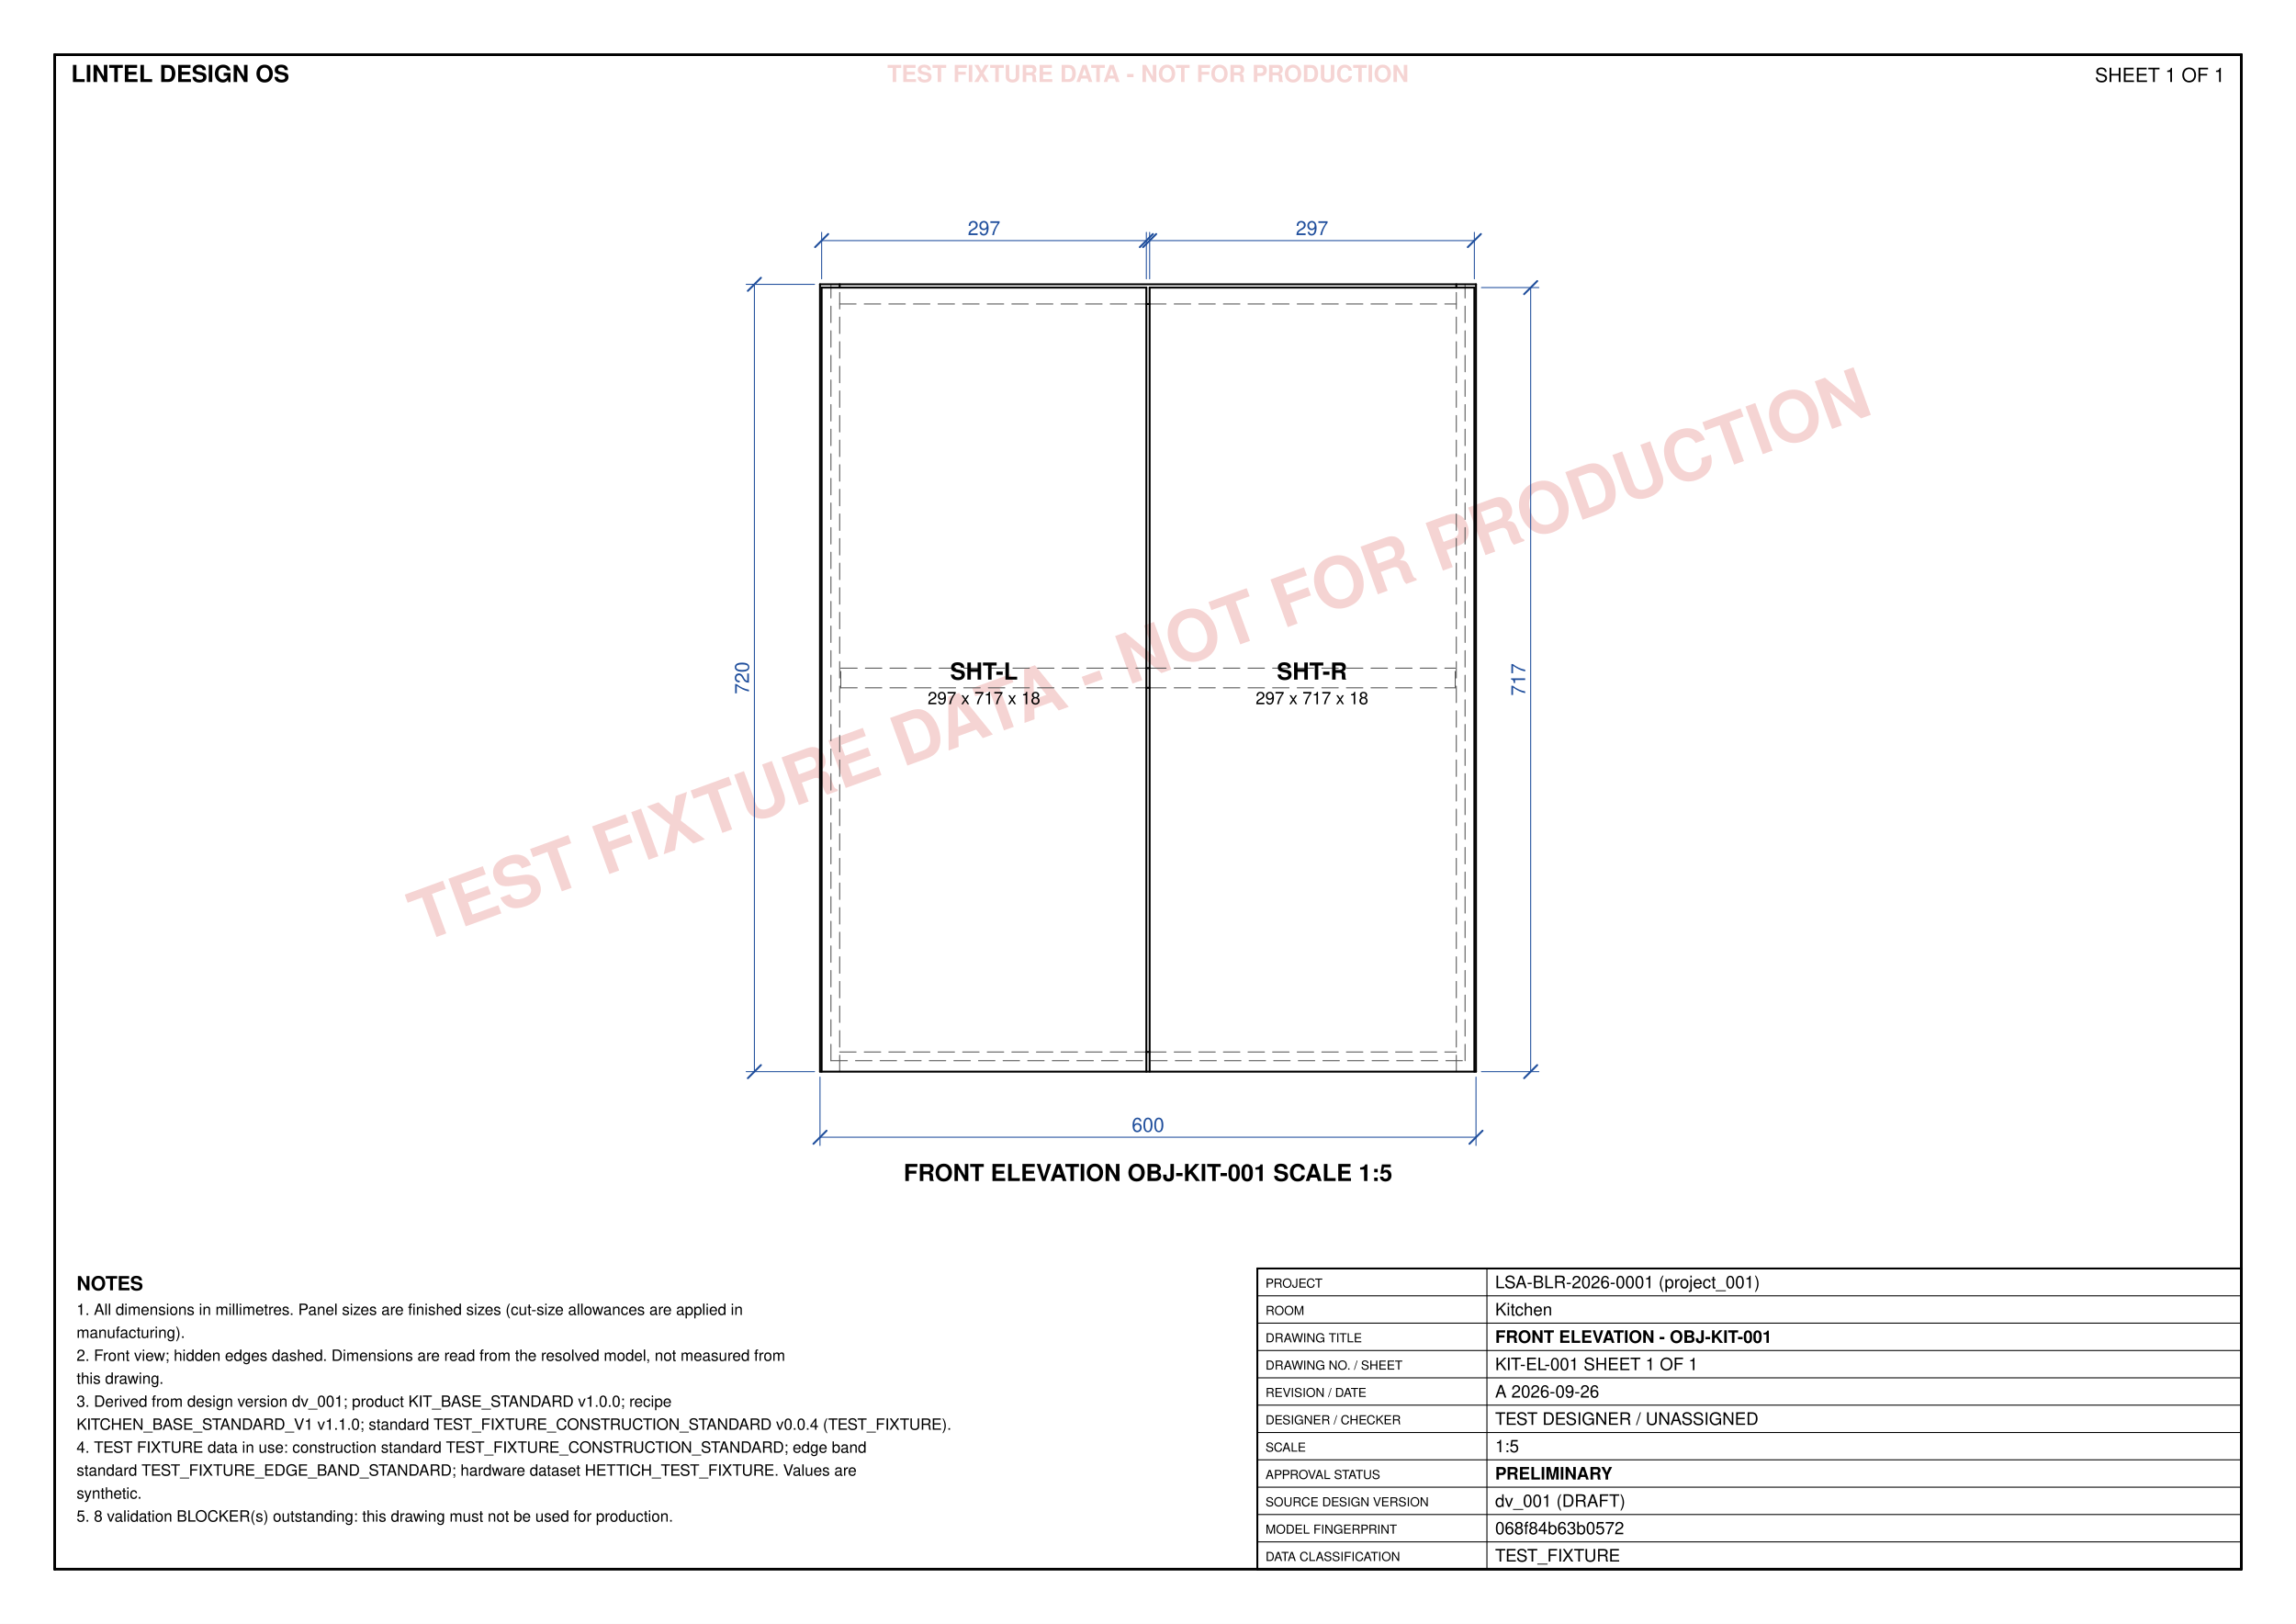
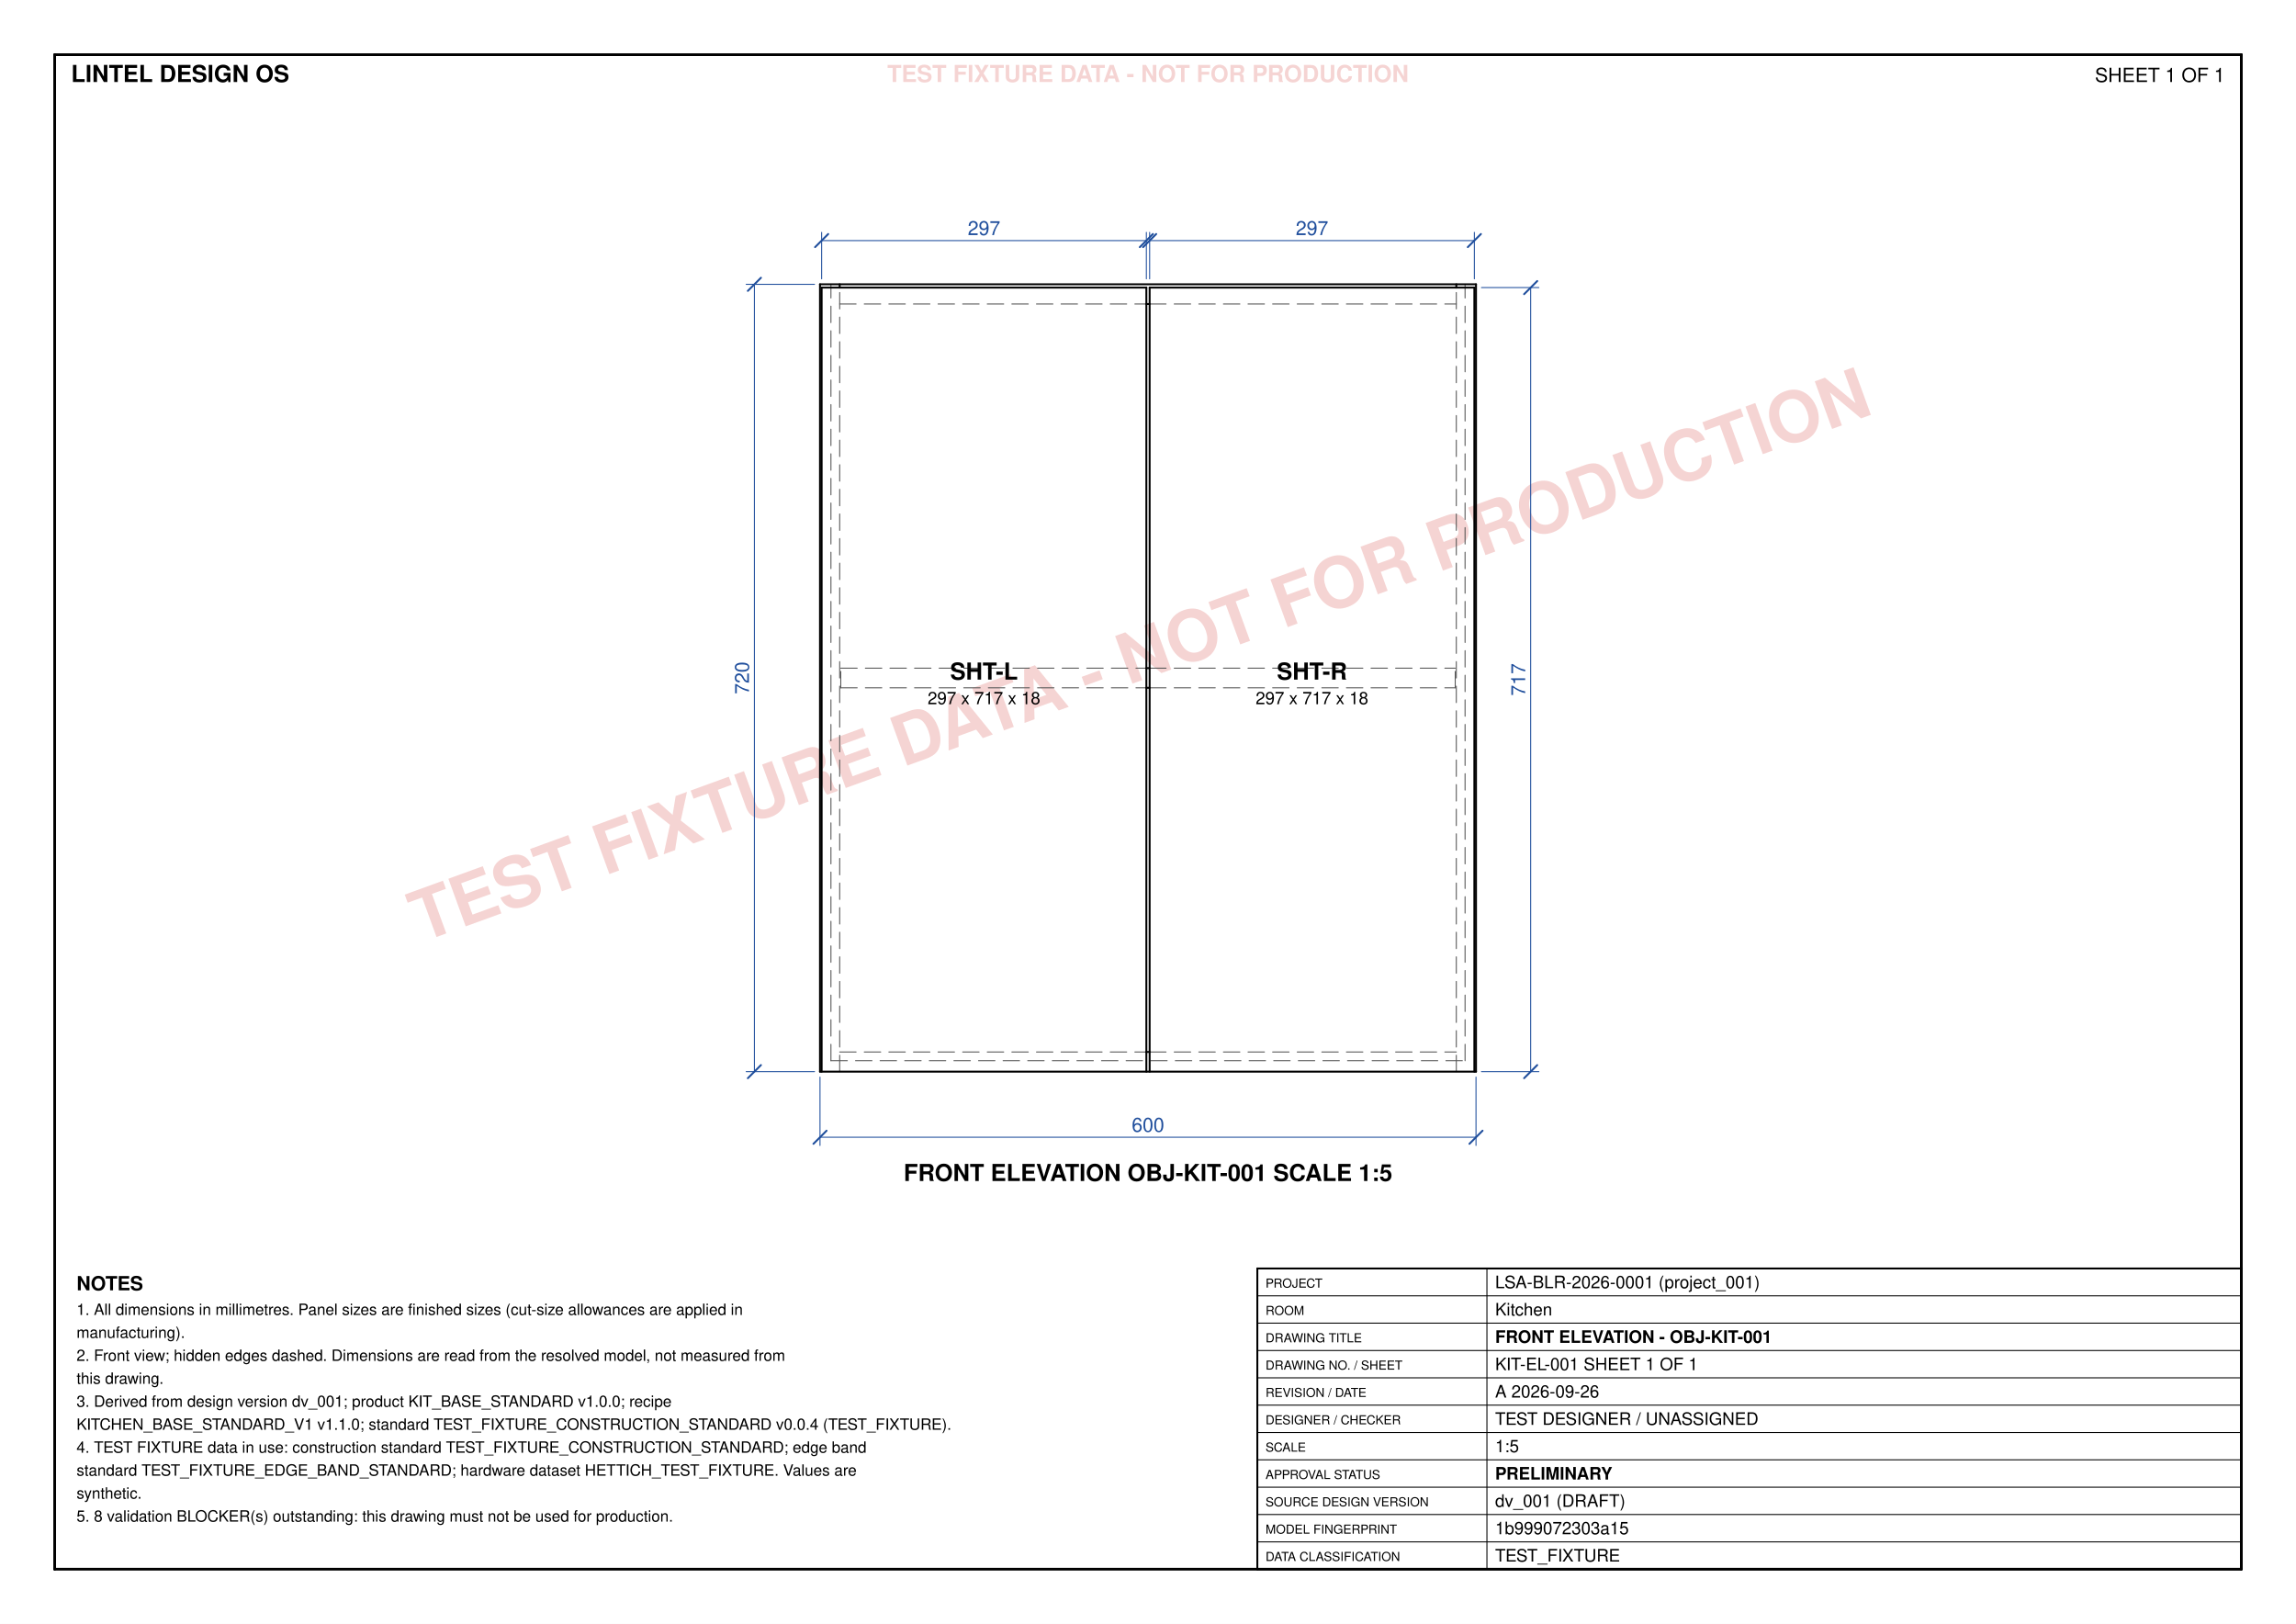
- <svg xmlns="http://www.w3.org/2000/svg" width="420mm" height="297mm" viewBox="0 0 420 297" data-drawing-id="DRW:dv_001:obj_001:FRONT_ELEVATION:KIT-EL-001:RA" data-drawing-type="FRONT_ELEVATION" data-status="PRELIMINARY" data-design-version="dv_001" data-model-fingerprint="068f84b63b0572" data-classification="TEST_FIXTURE" data-content-hash="1f19ef38de1ee3" data-sheet="1/1">
+ <svg xmlns="http://www.w3.org/2000/svg" width="420mm" height="297mm" viewBox="0 0 420 297" data-drawing-id="DRW:dv_001:obj_001:FRONT_ELEVATION:KIT-EL-001:RA" data-drawing-type="FRONT_ELEVATION" data-status="PRELIMINARY" data-design-version="dv_001" data-model-fingerprint="1b999072303a15" data-classification="TEST_FIXTURE" data-content-hash="0012051628077b" data-sheet="1/1">
  <rect x="0" y="0" width="420" height="297" fill="#ffffff" />
  <g id="WATERMARK" fill="#d9534f" stroke="#d9534f" opacity="0.25" font-family="Helvetica, Arial, sans-serif" stroke-linecap="round">
    <text stroke="none" x="210" y="124" font-size="12.714" text-anchor="middle" font-weight="bold" transform="rotate(-20 210 124)">TEST FIXTURE DATA - NOT FOR PRODUCTION</text>
    <text stroke="none" x="210" y="15" font-size="4.286" text-anchor="middle" font-weight="bold">TEST FIXTURE DATA - NOT FOR PRODUCTION</text>
  </g>
  <g id="BORDER" fill="#000000" stroke="#000000" font-family="Helvetica, Arial, sans-serif" stroke-linecap="round">
    <line fill="none" x1="10" y1="10" x2="410" y2="10" stroke-width="0.5" />
    <line fill="none" x1="410" y1="10" x2="410" y2="287" stroke-width="0.5" />
    <line fill="none" x1="410" y1="287" x2="10" y2="287" stroke-width="0.5" />
    <line fill="none" x1="10" y1="287" x2="10" y2="10" stroke-width="0.5" />
    <text stroke="none" x="13" y="15" font-size="4.286" text-anchor="start" font-weight="bold">LINTEL DESIGN OS</text>
    <text stroke="none" x="407" y="15" font-size="3.571" text-anchor="end">SHEET 1 OF 1</text>
  </g>
  <g id="HIDDEN" fill="#555555" stroke="#555555" font-family="Helvetica, Arial, sans-serif" stroke-linecap="round">
    <line fill="none" x1="152" y1="194" x2="268" y2="194" stroke-width="0.18" stroke-dasharray="3 1.5" />
    <line fill="none" x1="153.6" y1="192.4" x2="209.7" y2="192.4" stroke-width="0.18" stroke-dasharray="3 1.5" />
    <line fill="none" x1="210.3" y1="192.4" x2="266.4" y2="192.4" stroke-width="0.18" stroke-dasharray="3 1.5" />
    <line fill="none" x1="153.8" y1="125.8" x2="209.7" y2="125.8" stroke-width="0.18" stroke-dasharray="3 1.5" />
    <line fill="none" x1="210.3" y1="125.8" x2="266.2" y2="125.8" stroke-width="0.18" stroke-dasharray="3 1.5" />
    <line fill="none" x1="153.8" y1="122.2" x2="209.7" y2="122.2" stroke-width="0.18" stroke-dasharray="3 1.5" />
    <line fill="none" x1="210.3" y1="122.2" x2="266.2" y2="122.2" stroke-width="0.18" stroke-dasharray="3 1.5" />
    <line fill="none" x1="153.6" y1="55.6" x2="209.7" y2="55.6" stroke-width="0.18" stroke-dasharray="3 1.5" />
    <line fill="none" x1="210.3" y1="55.6" x2="266.4" y2="55.6" stroke-width="0.18" stroke-dasharray="3 1.5" />
    <line fill="none" x1="152" y1="194" x2="152" y2="52" stroke-width="0.18" stroke-dasharray="3 1.5" />
    <line fill="none" x1="153.6" y1="196" x2="153.6" y2="52.6" stroke-width="0.18" stroke-dasharray="3 1.5" />
    <line fill="none" x1="153.8" y1="125.8" x2="153.8" y2="122.2" stroke-width="0.18" stroke-dasharray="3 1.5" />
    <line fill="none" x1="266.2" y1="125.8" x2="266.2" y2="122.2" stroke-width="0.18" stroke-dasharray="3 1.5" />
    <line fill="none" x1="266.4" y1="196" x2="266.4" y2="52.6" stroke-width="0.18" stroke-dasharray="3 1.5" />
    <line fill="none" x1="268" y1="194" x2="268" y2="52" stroke-width="0.18" stroke-dasharray="3 1.5" />
  </g>
  <g id="VISIBLE" fill="#000000" stroke="#000000" font-family="Helvetica, Arial, sans-serif" stroke-linecap="round">
    <line fill="none" x1="150" y1="196" x2="270" y2="196" stroke-width="0.35" />
    <line fill="none" x1="209.7" y1="192.4" x2="210.3" y2="192.4" stroke-width="0.35" />
    <line fill="none" x1="209.7" y1="125.8" x2="210.3" y2="125.8" stroke-width="0.35" />
    <line fill="none" x1="209.7" y1="122.2" x2="210.3" y2="122.2" stroke-width="0.35" />
    <line fill="none" x1="209.7" y1="55.6" x2="210.3" y2="55.6" stroke-width="0.35" />
    <line fill="none" x1="150.3" y1="52.6" x2="209.7" y2="52.6" stroke-width="0.35" />
    <line fill="none" x1="210.3" y1="52.6" x2="269.7" y2="52.6" stroke-width="0.35" />
    <line fill="none" x1="150" y1="52" x2="270" y2="52" stroke-width="0.35" />
    <line fill="none" x1="150" y1="196" x2="150" y2="52" stroke-width="0.35" />
    <line fill="none" x1="150.3" y1="196" x2="150.3" y2="52.6" stroke-width="0.35" />
    <line fill="none" x1="153.6" y1="52.6" x2="153.6" y2="52" stroke-width="0.35" />
    <line fill="none" x1="209.7" y1="196" x2="209.7" y2="52.6" stroke-width="0.35" />
    <line fill="none" x1="210.3" y1="196" x2="210.3" y2="52.6" stroke-width="0.35" />
    <line fill="none" x1="266.4" y1="52.6" x2="266.4" y2="52" stroke-width="0.35" />
    <line fill="none" x1="269.7" y1="196" x2="269.7" y2="52.6" stroke-width="0.35" />
    <line fill="none" x1="270" y1="196" x2="270" y2="52" stroke-width="0.35" />
  </g>
  <g id="DIMENSION" fill="#1f4e9c" stroke="#1f4e9c" font-family="Helvetica, Arial, sans-serif" stroke-linecap="round">
    <line fill="none" x1="150" y1="197" x2="150" y2="209.5" stroke-width="0.18" />
    <line fill="none" x1="148.8" y1="209.2" x2="151.2" y2="206.8" stroke-width="0.35" />
    <line fill="none" x1="270" y1="197" x2="270" y2="209.5" stroke-width="0.18" />
    <line fill="none" x1="268.8" y1="209.2" x2="271.2" y2="206.8" stroke-width="0.35" />
    <line fill="none" x1="150" y1="208" x2="270" y2="208" stroke-width="0.18" />
    <text stroke="none" x="210" y="207" font-size="3.571" text-anchor="middle">600</text>
    <line fill="none" x1="149" y1="196" x2="136.5" y2="196" stroke-width="0.18" />
    <line fill="none" x1="136.8" y1="197.2" x2="139.2" y2="194.8" stroke-width="0.35" />
    <line fill="none" x1="149" y1="52" x2="136.5" y2="52" stroke-width="0.18" />
    <line fill="none" x1="136.8" y1="53.2" x2="139.2" y2="50.8" stroke-width="0.35" />
    <line fill="none" x1="138" y1="196" x2="138" y2="52" stroke-width="0.18" />
    <text stroke="none" x="137" y="124" font-size="3.571" text-anchor="middle" transform="rotate(-90 137 124)">720</text>
    <line fill="none" x1="150.3" y1="51" x2="150.3" y2="42.5" stroke-width="0.18" />
    <line fill="none" x1="149.1" y1="45.2" x2="151.5" y2="42.8" stroke-width="0.35" />
    <line fill="none" x1="209.7" y1="51" x2="209.7" y2="42.5" stroke-width="0.18" />
    <line fill="none" x1="208.5" y1="45.2" x2="210.9" y2="42.8" stroke-width="0.35" />
    <line fill="none" x1="150.3" y1="44" x2="209.7" y2="44" stroke-width="0.18" />
    <text stroke="none" x="180" y="43" font-size="3.571" text-anchor="middle">297</text>
    <line fill="none" x1="210.3" y1="51" x2="210.3" y2="42.5" stroke-width="0.18" />
    <line fill="none" x1="209.1" y1="45.2" x2="211.5" y2="42.8" stroke-width="0.35" />
    <line fill="none" x1="269.7" y1="51" x2="269.7" y2="42.5" stroke-width="0.18" />
    <line fill="none" x1="268.5" y1="45.2" x2="270.9" y2="42.8" stroke-width="0.35" />
    <line fill="none" x1="210.3" y1="44" x2="269.7" y2="44" stroke-width="0.18" />
    <text stroke="none" x="240" y="43" font-size="3.571" text-anchor="middle">297</text>
    <line fill="none" x1="271" y1="196" x2="281.5" y2="196" stroke-width="0.18" />
    <line fill="none" x1="278.8" y1="197.2" x2="281.2" y2="194.8" stroke-width="0.35" />
    <line fill="none" x1="271" y1="52.6" x2="281.5" y2="52.6" stroke-width="0.18" />
    <line fill="none" x1="278.8" y1="53.8" x2="281.2" y2="51.4" stroke-width="0.35" />
    <line fill="none" x1="280" y1="196" x2="280" y2="52.6" stroke-width="0.18" />
    <text stroke="none" x="279" y="124.3" font-size="3.571" text-anchor="middle" transform="rotate(-90 279 124.3)">717</text>
  </g>
  <g id="ANNOTATION" fill="#000000" stroke="#000000" font-family="Helvetica, Arial, sans-serif" stroke-linecap="round">
    <text stroke="none" x="180" y="124.3" font-size="4.286" text-anchor="middle" font-weight="bold">SHT-L</text>
    <text stroke="none" x="180" y="128.8" font-size="3.143" text-anchor="middle">297 x 717 x 18</text>
    <text stroke="none" x="240" y="124.3" font-size="4.286" text-anchor="middle" font-weight="bold">SHT-R</text>
    <text stroke="none" x="240" y="128.8" font-size="3.143" text-anchor="middle">297 x 717 x 18</text>
    <text stroke="none" x="210" y="216" font-size="4.286" text-anchor="middle" font-weight="bold">FRONT ELEVATION  OBJ-KIT-001  SCALE 1:5</text>
    <text stroke="none" x="14" y="236" font-size="3.571" text-anchor="start" font-weight="bold">NOTES</text>
    <text stroke="none" x="14" y="240.5" font-size="2.857" text-anchor="start">1. All dimensions in millimetres. Panel sizes are finished sizes (cut-size allowances are applied in</text>
    <text stroke="none" x="14" y="244.7" font-size="2.857" text-anchor="start">   manufacturing).</text>
    <text stroke="none" x="14" y="248.9" font-size="2.857" text-anchor="start">2. Front view; hidden edges dashed. Dimensions are read from the resolved model, not measured from</text>
    <text stroke="none" x="14" y="253.1" font-size="2.857" text-anchor="start">   this drawing.</text>
    <text stroke="none" x="14" y="257.3" font-size="2.857" text-anchor="start">3. Derived from design version dv_001; product KIT_BASE_STANDARD v1.0.0; recipe</text>
    <text stroke="none" x="14" y="261.5" font-size="2.857" text-anchor="start">   KITCHEN_BASE_STANDARD_V1 v1.1.0; standard TEST_FIXTURE_CONSTRUCTION_STANDARD v0.0.4 (TEST_FIXTURE).</text>
    <text stroke="none" x="14" y="265.7" font-size="2.857" text-anchor="start">4. TEST FIXTURE data in use: construction standard TEST_FIXTURE_CONSTRUCTION_STANDARD; edge band</text>
    <text stroke="none" x="14" y="269.9" font-size="2.857" text-anchor="start">   standard TEST_FIXTURE_EDGE_BAND_STANDARD; hardware dataset HETTICH_TEST_FIXTURE. Values are</text>
    <text stroke="none" x="14" y="274.1" font-size="2.857" text-anchor="start">   synthetic.</text>
    <text stroke="none" x="14" y="278.3" font-size="2.857" text-anchor="start">5. 8 validation BLOCKER(s) outstanding: this drawing must not be used for production.</text>
  </g>
  <g id="TITLE_BLOCK" fill="#000000" stroke="#000000" font-family="Helvetica, Arial, sans-serif" stroke-linecap="round">
    <line fill="none" x1="230" y1="232" x2="410" y2="232" stroke-width="0.35" />
    <line fill="none" x1="410" y1="232" x2="410" y2="287" stroke-width="0.35" />
    <line fill="none" x1="410" y1="287" x2="230" y2="287" stroke-width="0.35" />
    <line fill="none" x1="230" y1="287" x2="230" y2="232" stroke-width="0.35" />
    <line fill="none" x1="272" y1="232" x2="272" y2="287" stroke-width="0.18" />
    <text stroke="none" x="231.5" y="235.5" font-size="2.286" text-anchor="start">PROJECT</text>
    <text stroke="none" x="273.5" y="235.6" font-size="3.143" text-anchor="start">LSA-BLR-2026-0001 (project_001)</text>
    <line fill="none" x1="230" y1="237" x2="410" y2="237" stroke-width="0.18" />
    <text stroke="none" x="231.5" y="240.5" font-size="2.286" text-anchor="start">ROOM</text>
    <text stroke="none" x="273.5" y="240.6" font-size="3.143" text-anchor="start">Kitchen</text>
    <line fill="none" x1="230" y1="242" x2="410" y2="242" stroke-width="0.18" />
    <text stroke="none" x="231.5" y="245.5" font-size="2.286" text-anchor="start">DRAWING TITLE</text>
    <text stroke="none" x="273.5" y="245.6" font-size="3.143" text-anchor="start" font-weight="bold">FRONT ELEVATION - OBJ-KIT-001</text>
    <line fill="none" x1="230" y1="247" x2="410" y2="247" stroke-width="0.18" />
    <text stroke="none" x="231.5" y="250.5" font-size="2.286" text-anchor="start">DRAWING NO. / SHEET</text>
    <text stroke="none" x="273.5" y="250.6" font-size="3.143" text-anchor="start">KIT-EL-001   SHEET 1 OF 1</text>
    <line fill="none" x1="230" y1="252" x2="410" y2="252" stroke-width="0.18" />
    <text stroke="none" x="231.5" y="255.5" font-size="2.286" text-anchor="start">REVISION / DATE</text>
    <text stroke="none" x="273.5" y="255.6" font-size="3.143" text-anchor="start">A   2026-09-26</text>
    <line fill="none" x1="230" y1="257" x2="410" y2="257" stroke-width="0.18" />
    <text stroke="none" x="231.5" y="260.5" font-size="2.286" text-anchor="start">DESIGNER / CHECKER</text>
    <text stroke="none" x="273.5" y="260.6" font-size="3.143" text-anchor="start">TEST DESIGNER / UNASSIGNED</text>
    <line fill="none" x1="230" y1="262" x2="410" y2="262" stroke-width="0.18" />
    <text stroke="none" x="231.5" y="265.5" font-size="2.286" text-anchor="start">SCALE</text>
    <text stroke="none" x="273.5" y="265.6" font-size="3.143" text-anchor="start">1:5</text>
    <line fill="none" x1="230" y1="267" x2="410" y2="267" stroke-width="0.18" />
    <text stroke="none" x="231.5" y="270.5" font-size="2.286" text-anchor="start">APPROVAL STATUS</text>
    <text stroke="none" x="273.5" y="270.6" font-size="3.143" text-anchor="start" font-weight="bold">PRELIMINARY</text>
    <line fill="none" x1="230" y1="272" x2="410" y2="272" stroke-width="0.18" />
    <text stroke="none" x="231.5" y="275.5" font-size="2.286" text-anchor="start">SOURCE DESIGN VERSION</text>
    <text stroke="none" x="273.5" y="275.6" font-size="3.143" text-anchor="start">dv_001 (DRAFT)</text>
    <line fill="none" x1="230" y1="277" x2="410" y2="277" stroke-width="0.18" />
    <text stroke="none" x="231.5" y="280.5" font-size="2.286" text-anchor="start">MODEL FINGERPRINT</text>
-     <text stroke="none" x="273.5" y="280.6" font-size="3.143" text-anchor="start">068f84b63b0572</text>
+     <text stroke="none" x="273.5" y="280.6" font-size="3.143" text-anchor="start">1b999072303a15</text>
    <line fill="none" x1="230" y1="282" x2="410" y2="282" stroke-width="0.18" />
    <text stroke="none" x="231.5" y="285.5" font-size="2.286" text-anchor="start">DATA CLASSIFICATION</text>
    <text stroke="none" x="273.5" y="285.6" font-size="3.143" text-anchor="start">TEST_FIXTURE</text>
  </g>
</svg>
